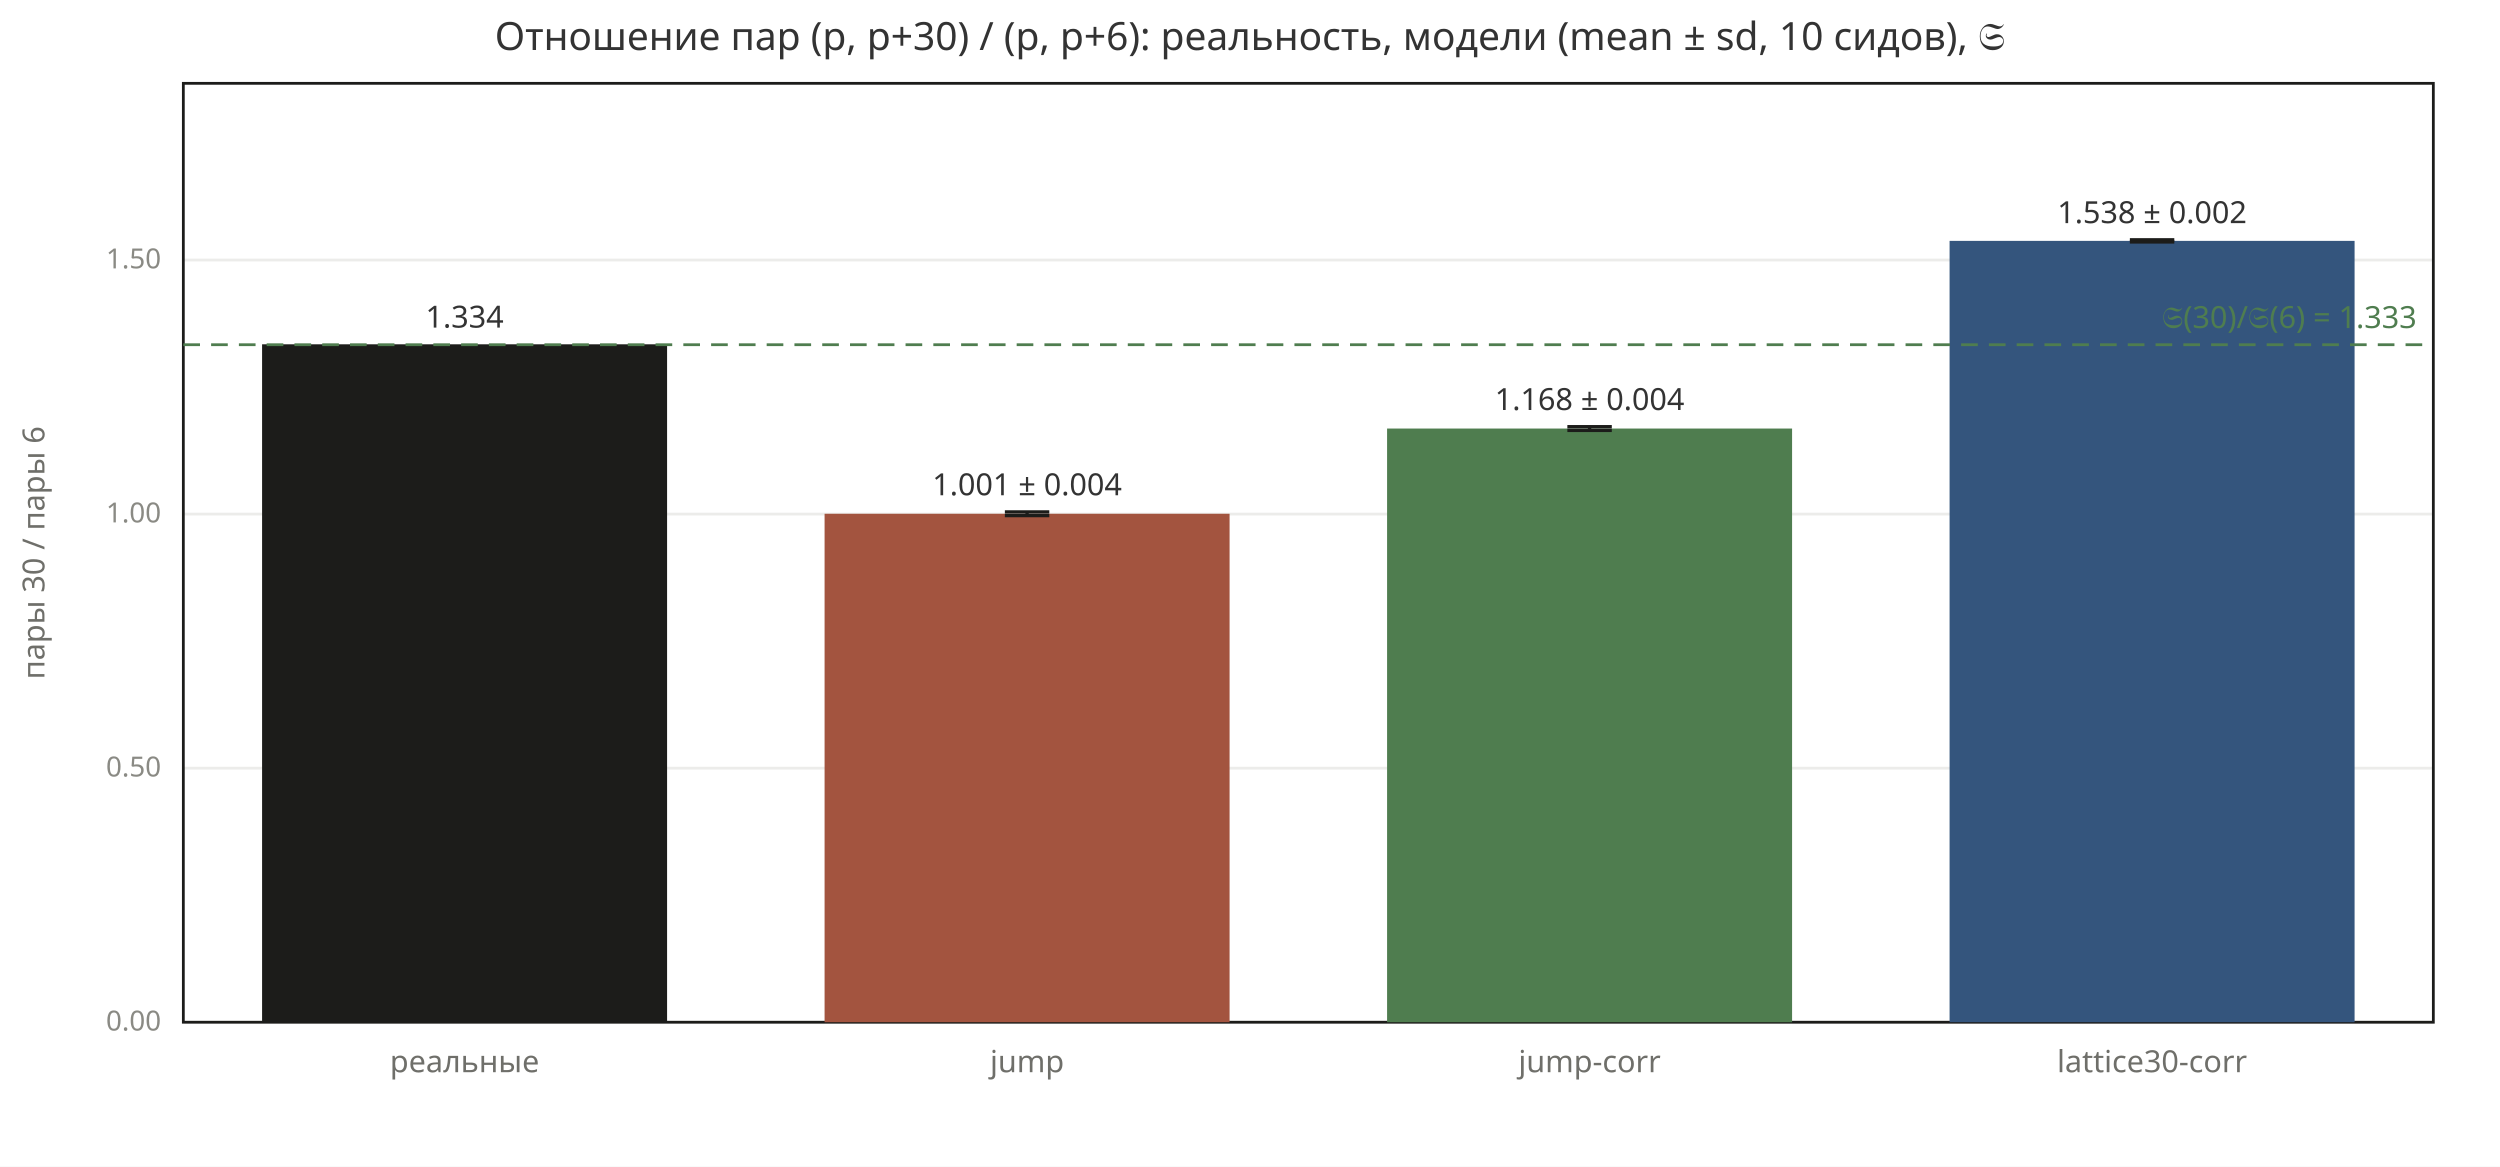
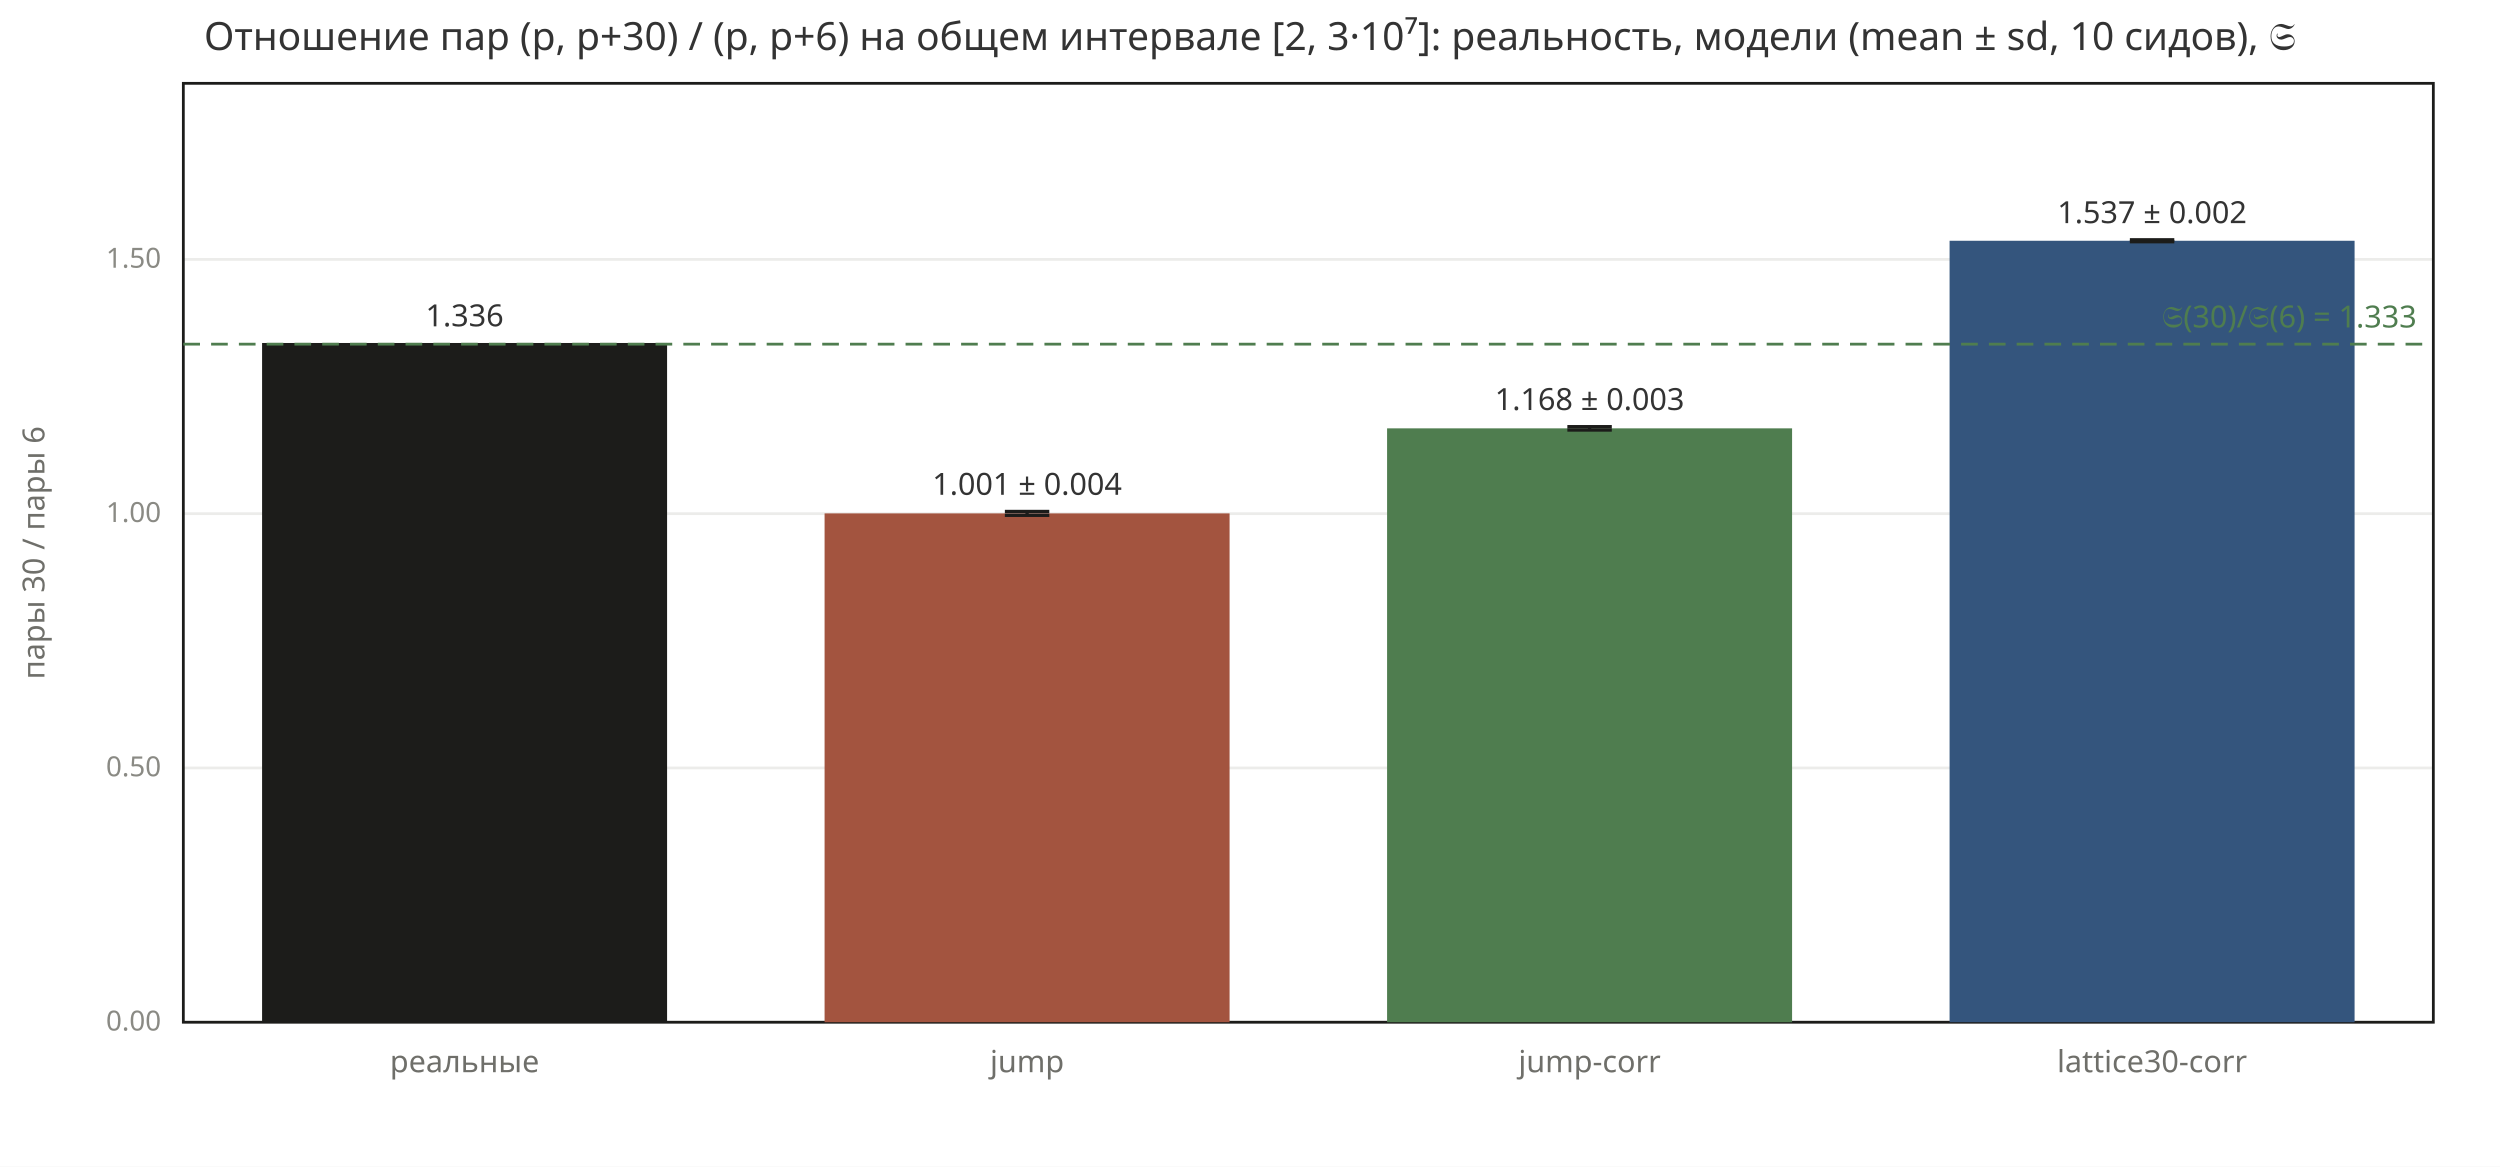
<svg xmlns="http://www.w3.org/2000/svg" width="900" height="420" viewBox="0 0 900 420" font-family="system-ui, sans-serif">
  <rect width="900" height="420" fill="#ffffff" />
-   <text x="450" y="18" text-anchor="middle" font-size="14" fill="#333">Отношение пар (p, p+30) / (p, p+6): реальность, модели (mean ± sd, 10 сидов), 𝔖</text>
+   <text x="450" y="18" text-anchor="middle" font-size="14" fill="#333">Отношение пар (p, p+30) / (p, p+6) на общем интервале [2, 3·10⁷]: реальность, модели (mean ± sd, 10 сидов), 𝔖</text>
  <line x1="66" y1="368" x2="876" y2="368" stroke="#ececea" />
  <text x="58" y="371" text-anchor="end" font-size="10" fill="#8a8a84">0.00</text>
-   <line x1="66" y1="276.537" x2="876" y2="276.537" stroke="#ececea" />
-   <text x="58" y="279.537" text-anchor="end" font-size="10" fill="#8a8a84">0.50</text>
-   <line x1="66" y1="185.074" x2="876" y2="185.074" stroke="#ececea" />
-   <text x="58" y="188.074" text-anchor="end" font-size="10" fill="#8a8a84">1.00</text>
-   <line x1="66" y1="93.611" x2="876" y2="93.611" stroke="#ececea" />
-   <text x="58" y="96.611" text-anchor="end" font-size="10" fill="#8a8a84">1.50</text>
+   <line x1="66" y1="276.461" x2="876" y2="276.461" stroke="#ececea" />
+   <text x="58" y="279.461" text-anchor="end" font-size="10" fill="#8a8a84">0.50</text>
+   <line x1="66" y1="184.921" x2="876" y2="184.921" stroke="#ececea" />
+   <text x="58" y="187.921" text-anchor="end" font-size="10" fill="#8a8a84">1.00</text>
+   <line x1="66" y1="93.382" x2="876" y2="93.382" stroke="#ececea" />
+   <text x="58" y="96.382" text-anchor="end" font-size="10" fill="#8a8a84">1.50</text>
  <rect x="66" y="30" width="810" height="338" fill="none" stroke="#1c1c1a" />
  <text x="471" y="412" text-anchor="middle" font-size="11" fill="#6f6f6a" />
  <text x="16" y="199" text-anchor="middle" font-size="11" fill="#6f6f6a" transform="rotate(-90 16 199)">пары 30 / пары 6</text>
-   <rect x="94.35" y="123.948" width="145.8" height="244.052" fill="#1c1c1a" />
-   <text x="167.25" y="117.948" text-anchor="middle" font-size="11" fill="#333">1.334</text>
+   <rect x="94.35" y="123.475" width="145.8" height="244.525" fill="#1c1c1a" />
+   <text x="167.25" y="117.475" text-anchor="middle" font-size="11" fill="#333">1.336</text>
  <text x="167.25" y="386" text-anchor="middle" font-size="11" fill="#6f6f6a">реальные</text>
-   <rect x="296.85" y="184.954" width="145.8" height="183.046" fill="#a3543f" />
-   <line x1="369.75" y1="184.294" x2="369.75" y2="185.614" stroke="#1c1c1a" stroke-width="1.2" />
-   <line x1="361.75" y1="184.294" x2="377.75" y2="184.294" stroke="#1c1c1a" stroke-width="1.2" />
-   <line x1="361.75" y1="185.614" x2="377.75" y2="185.614" stroke="#1c1c1a" stroke-width="1.2" />
-   <text x="369.75" y="178.294" text-anchor="middle" font-size="11" fill="#333">1.001 ± 0.004</text>
+   <rect x="296.85" y="184.82" width="145.8" height="183.18" fill="#a3543f" />
+   <line x1="369.75" y1="184.133" x2="369.75" y2="185.508" stroke="#1c1c1a" stroke-width="1.2" />
+   <line x1="361.75" y1="184.133" x2="377.75" y2="184.133" stroke="#1c1c1a" stroke-width="1.2" />
+   <line x1="361.75" y1="185.508" x2="377.75" y2="185.508" stroke="#1c1c1a" stroke-width="1.2" />
+   <text x="369.75" y="178.133" text-anchor="middle" font-size="11" fill="#333">1.001 ± 0.004</text>
  <text x="369.75" y="386" text-anchor="middle" font-size="11" fill="#6f6f6a">jump</text>
-   <rect x="499.35" y="154.276" width="145.8" height="213.724" fill="#4f7d4f" />
-   <line x1="572.25" y1="153.61" x2="572.25" y2="154.943" stroke="#1c1c1a" stroke-width="1.2" />
-   <line x1="564.25" y1="153.61" x2="580.25" y2="153.61" stroke="#1c1c1a" stroke-width="1.2" />
-   <line x1="564.25" y1="154.943" x2="580.25" y2="154.943" stroke="#1c1c1a" stroke-width="1.2" />
-   <text x="572.25" y="147.61" text-anchor="middle" font-size="11" fill="#333">1.168 ± 0.004</text>
+   <rect x="499.35" y="154.206" width="145.8" height="213.794" fill="#4f7d4f" />
+   <line x1="572.25" y1="153.608" x2="572.25" y2="154.803" stroke="#1c1c1a" stroke-width="1.2" />
+   <line x1="564.25" y1="153.608" x2="580.25" y2="153.608" stroke="#1c1c1a" stroke-width="1.2" />
+   <line x1="564.25" y1="154.803" x2="580.25" y2="154.803" stroke="#1c1c1a" stroke-width="1.2" />
+   <text x="572.25" y="147.608" text-anchor="middle" font-size="11" fill="#333">1.168 ± 0.003</text>
  <text x="572.25" y="386" text-anchor="middle" font-size="11" fill="#6f6f6a">jump-corr</text>
-   <rect x="701.85" y="86.715" width="145.8" height="281.285" fill="#34557d" />
-   <line x1="774.75" y1="86.333" x2="774.75" y2="87.097" stroke="#1c1c1a" stroke-width="1.2" />
+   <rect x="701.85" y="86.675" width="145.8" height="281.325" fill="#34557d" />
+   <line x1="774.75" y1="86.333" x2="774.75" y2="87.016" stroke="#1c1c1a" stroke-width="1.2" />
  <line x1="766.75" y1="86.333" x2="782.75" y2="86.333" stroke="#1c1c1a" stroke-width="1.2" />
-   <line x1="766.75" y1="87.097" x2="782.75" y2="87.097" stroke="#1c1c1a" stroke-width="1.2" />
-   <text x="774.75" y="80.333" text-anchor="middle" font-size="11" fill="#333">1.538 ± 0.002</text>
+   <line x1="766.75" y1="87.016" x2="782.75" y2="87.016" stroke="#1c1c1a" stroke-width="1.2" />
+   <text x="774.75" y="80.333" text-anchor="middle" font-size="11" fill="#333">1.537 ± 0.002</text>
  <text x="774.75" y="386" text-anchor="middle" font-size="11" fill="#6f6f6a">lattice30-corr</text>
-   <line x1="66" y1="124.099" x2="876" y2="124.099" stroke="#4f7d4f" stroke-dasharray="6,4" />
-   <text x="870" y="118.099" text-anchor="end" font-size="11" fill="#4f7d4f">𝔖(30)/𝔖(6) = 1.333</text>
+   <line x1="66" y1="123.895" x2="876" y2="123.895" stroke="#4f7d4f" stroke-dasharray="6,4" />
+   <text x="870" y="117.895" text-anchor="end" font-size="11" fill="#4f7d4f">𝔖(30)/𝔖(6) = 1.333</text>
</svg>
